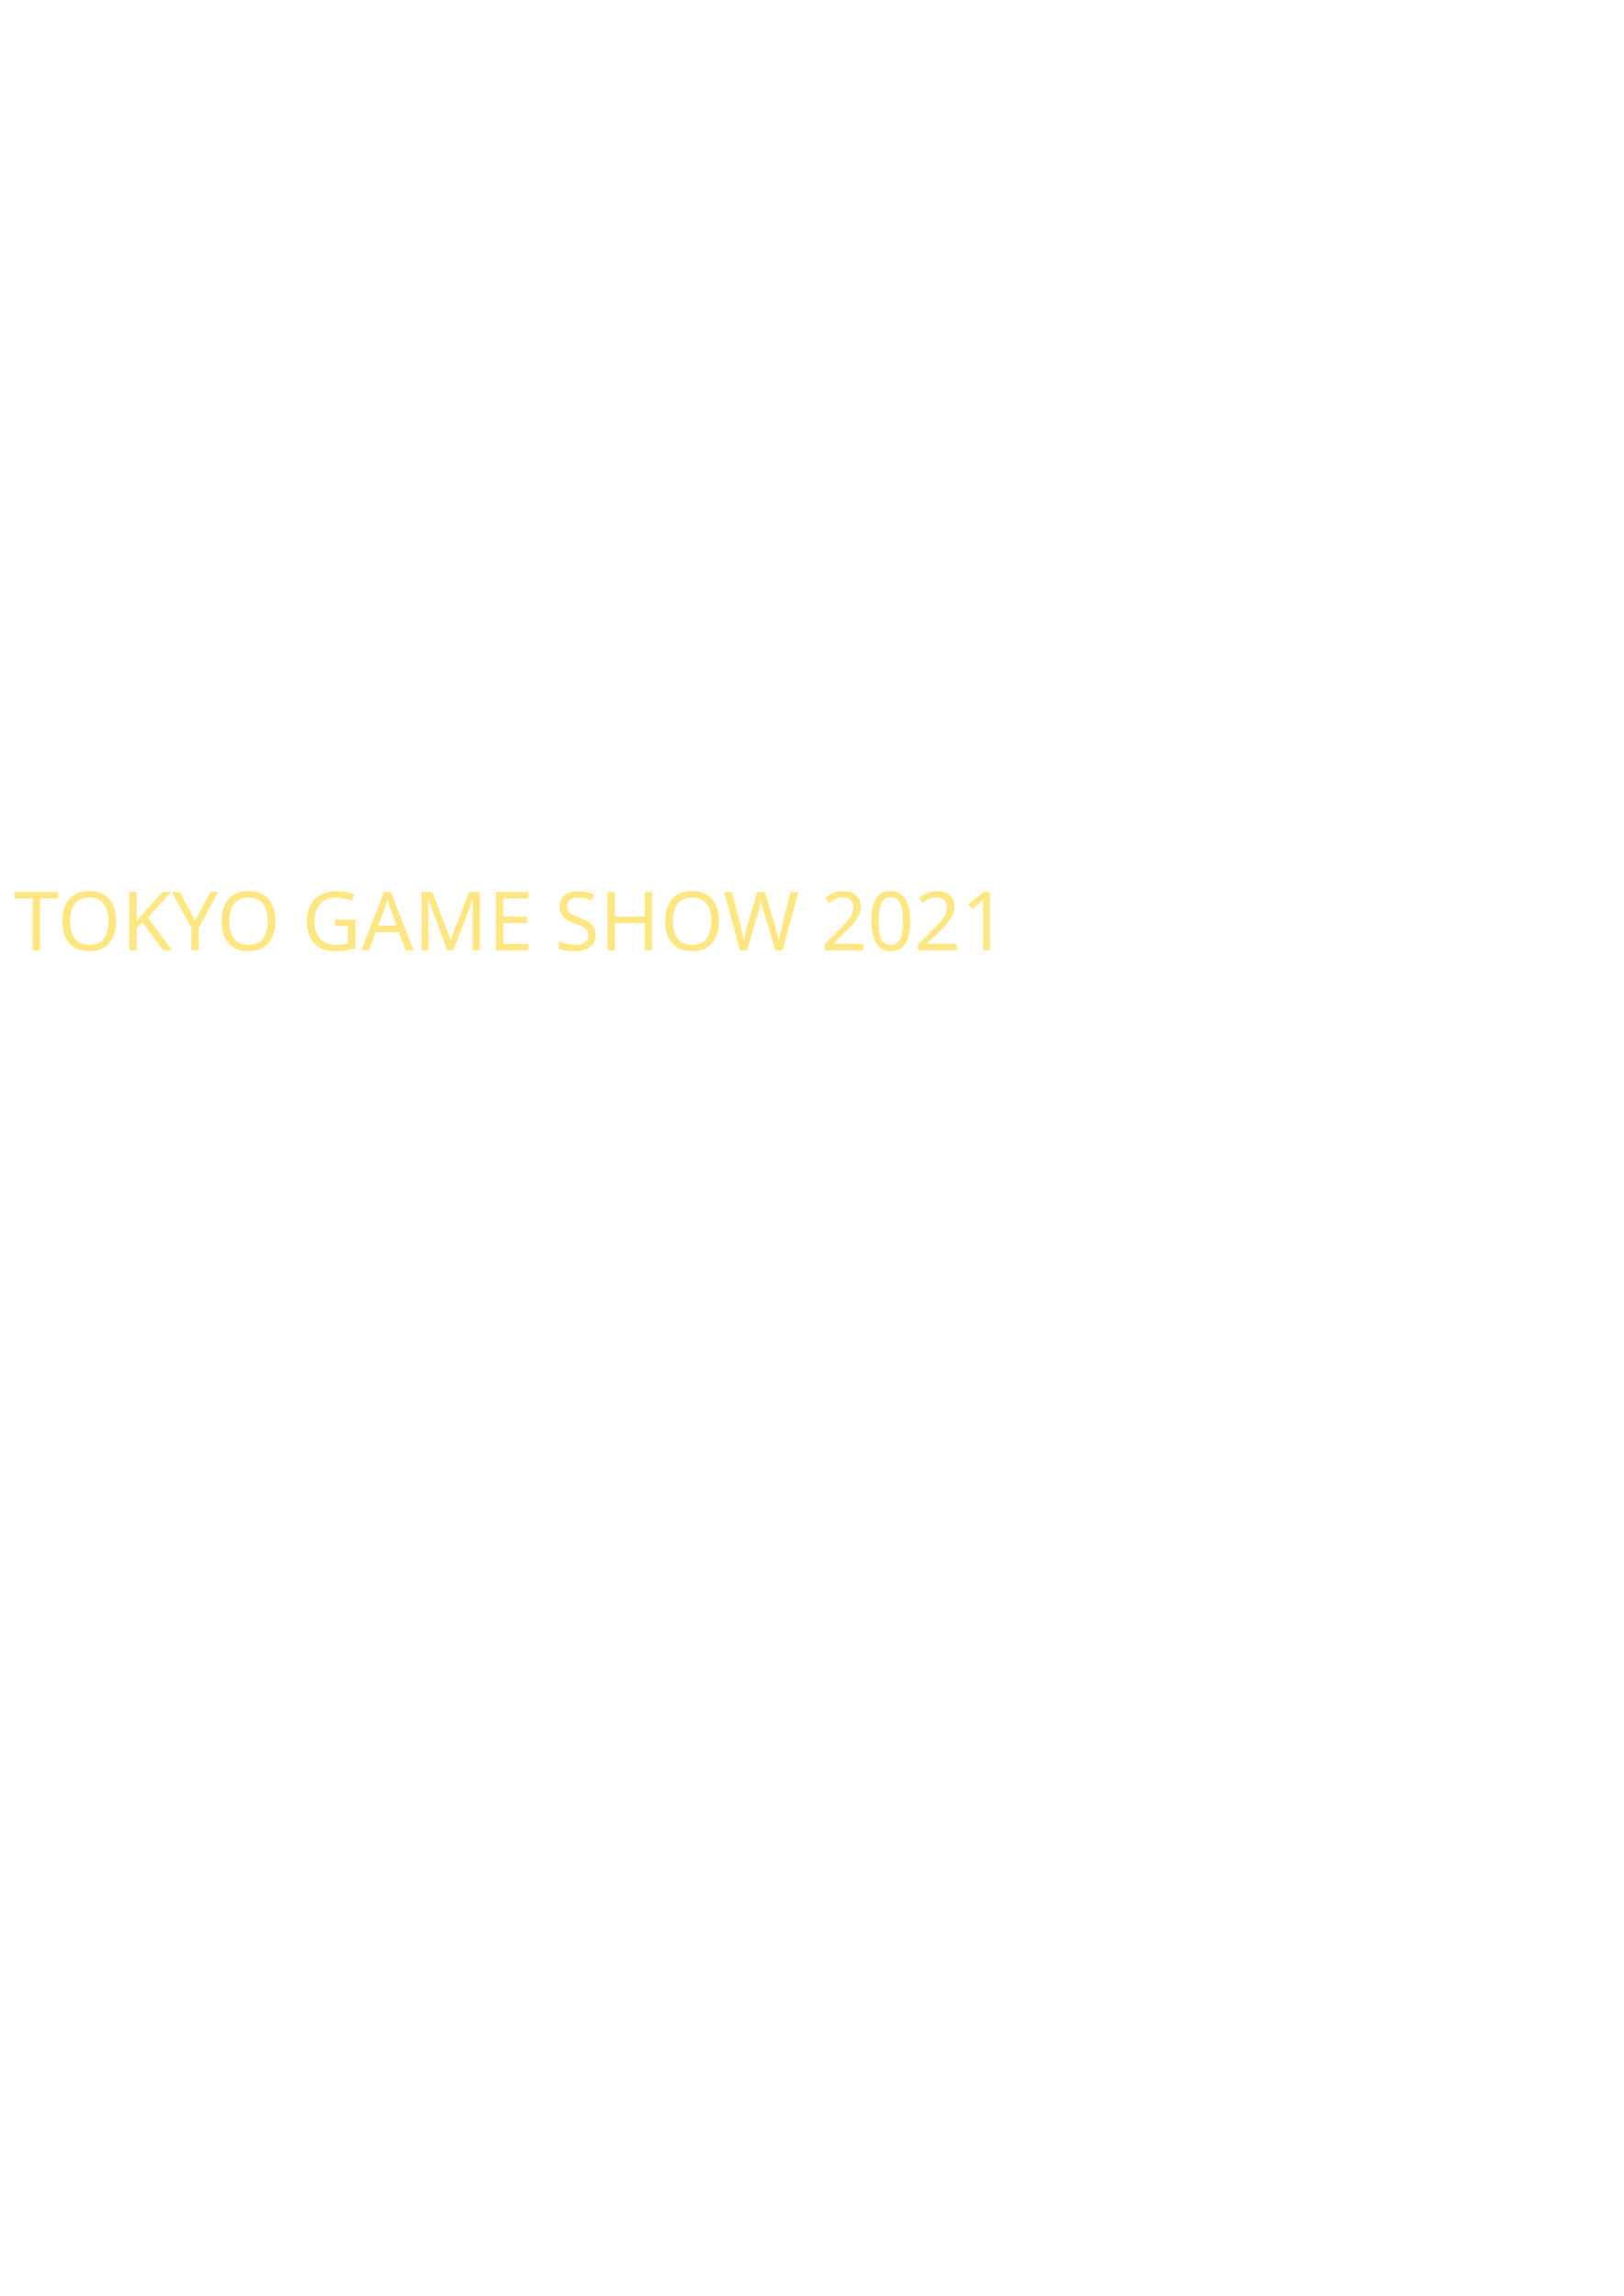
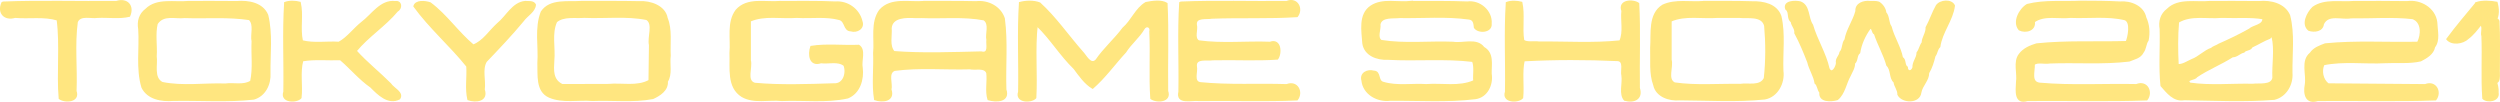
- <svg xmlns="http://www.w3.org/2000/svg" width="210mm" height="297mm" viewBox="0 0 210 297" version="1.1" id="svg5">
+ <svg xmlns="http://www.w3.org/2000/svg" width="206.159mm" height="8.4mm" viewBox="0 0 206.159 8.4" version="1.1" id="svg5">
  <defs id="defs2" />
-   <g id="layer1">
-     <text xml:space="preserve" style="font-style:normal;font-variant:normal;font-weight:normal;font-stretch:normal;font-size:10.583px;line-height:1.25;font-family:QType;-inkscape-font-specification:QType;fill:#ffe680;fill-opacity:1;stroke:none;stroke-width:0.265" x="1.746" y="122.934" id="text3597">
-       <tspan id="tspan3595" style="font-style:normal;font-variant:normal;font-weight:normal;font-stretch:normal;font-family:QType;-inkscape-font-specification:QType;fill:#ffe680;stroke-width:0.265" x="1.746" y="122.934">TOKYO GAME SHOW 2021</tspan>
-     </text>
+   <g id="layer1" transform="translate(-2.255709,-116.1381)">
+     <path style="fill:#ffe680;fill-opacity:1;stroke:#ffe680;stroke-width:0.125;stroke-opacity:1" d="m 17.8,116.276 c -1.147,0.121 -2.589,-0.27 -3.503,0.63 -0.53,0.4 -0.695,0.983 -0.582,1.627 0.105,1.595 -0.203,3.264 0.266,4.813 0.466,0.946 1.605,1.131 2.554,1.054 2.213,-0.043 4.446,0.137 6.647,-0.109 0.926,-0.262 1.38,-1.224 1.318,-2.134 -0.021,-1.583 0.193,-3.215 -0.183,-4.766 -0.402,-0.991 -1.585,-1.186 -2.53,-1.107 -1.329,-0.015 -2.658,-0.008 -3.987,-0.008 z m -0.312,1.292 c 1.772,0.06 3.578,-0.099 5.333,0.167 0.451,0.442 0.12,1.255 0.242,1.809 -0.052,1.097 0.117,2.225 -0.117,3.298 -0.601,0.394 -1.418,0.144 -2.106,0.243 -1.74,-0.059 -3.5,0.223 -5.207,-0.126 -0.772,-0.405 -0.417,-1.492 -0.515,-2.184 0.059,-0.884 -0.123,-1.864 0.085,-2.685 0.55,-0.807 1.476,-0.43 2.285,-0.523 z" id="path12255" />
+     <path style="fill:#ffe680;fill-opacity:1;stroke:#ffe680;stroke-width:0.125;stroke-opacity:1" d="m 2.433,116.364 c -0.371,0.837 0.194,1.442 1.066,1.188 1.15,0.101 2.39,-0.119 3.49,0.216 0.276,2.143 -0.013,4.349 0.167,6.491 0.451,0.333 1.671,0.277 1.351,-0.612 0.079,-1.901 -0.151,-3.826 0.105,-5.705 0.271,-0.628 1.155,-0.3 1.671,-0.387 0.877,-0.049 1.801,0.111 2.646,-0.092 0.371,-0.843 -0.188,-1.465 -1.071,-1.188 -3.11,0.035 -6.249,-0.069 -9.34,0.051 z" id="path12294" />
+     <path style="fill:#ffe680;fill-opacity:1;stroke:#ffe680;stroke-width:0.125;stroke-opacity:1" d="m 25.748,116.364 c -0.156,2.424 -0.022,4.901 -0.067,7.345 -0.3,0.863 1.024,0.897 1.38,0.495 0.116,-1.012 -0.12,-2.091 0.143,-3.068 1.031,-0.18 2.075,-0.051 3.122,-0.093 0.862,0.737 1.585,1.621 2.508,2.26 0.603,0.606 1.436,1.458 2.363,0.976 0.348,-0.511 -0.517,-0.852 -0.742,-1.221 -0.923,-0.93 -1.964,-1.744 -2.841,-2.72 1.013,-1.228 2.384,-2.073 3.405,-3.299 0.387,-0.208 0.343,-0.828 -0.163,-0.753 -1.202,-0.148 -1.922,1.084 -2.768,1.713 -0.644,0.511 -1.189,1.27 -1.886,1.642 -1.006,-0.063 -2.06,0.125 -3.026,-0.122 -0.232,-1.044 0.063,-2.149 -0.181,-3.177 -0.372,-0.099 -0.885,-0.128 -1.246,0.022 z" id="path12333" />
+     <path style="fill:#ffe680;fill-opacity:1;stroke:#ffe680;stroke-width:0.125;stroke-opacity:1" d="m 45.556,116.276 c -1.027,0.102 -1.524,1.228 -2.258,1.817 -0.658,0.585 -1.174,1.457 -2.015,1.774 -1.264,-1.054 -2.218,-2.492 -3.549,-3.479 -0.418,-0.146 -1.202,-0.221 -1.331,0.266 1.294,1.78 2.984,3.23 4.365,4.947 0.059,0.908 -0.118,1.866 0.089,2.743 0.652,0.226 1.628,0.112 1.313,-0.821 0.103,-0.755 -0.214,-1.674 0.17,-2.319 1.047,-1.099 2.096,-2.193 3.061,-3.361 0.308,-0.437 0.957,-0.755 0.99,-1.322 -0.145,-0.299 -0.567,-0.222 -0.835,-0.243 z" id="path12372" />
+     <path style="fill:#ffe680;fill-opacity:1;stroke:#ffe680;stroke-width:0.125;stroke-opacity:1" d="m 50.206,116.273 c -1.088,0.091 -2.585,-0.217 -3.294,0.842 -0.529,1.333 -0.184,2.828 -0.281,4.224 0.038,0.96 -0.163,2.321 0.925,2.795 1.109,0.475 2.391,0.169 3.563,0.272 1.654,-0.068 3.346,0.149 4.978,-0.16 0.562,-0.257 1.231,-0.683 1.173,-1.39 0.386,-0.594 0.143,-1.438 0.235,-2.122 -0.053,-1.019 0.136,-2.164 -0.25,-3.094 -0.164,-0.997 -1.38,-1.405 -2.278,-1.344 -1.59,-0.036 -3.18,-0.017 -4.77,-0.024 z m 0.235,1.277 c 1.712,0.074 3.477,-0.157 5.144,0.178 0.602,0.384 0.097,1.458 0.247,2.124 -0.013,0.978 -0.025,1.956 -0.038,2.934 -1.014,0.553 -2.263,0.224 -3.369,0.333 -1.268,0.005 -2.536,0.007 -3.804,0.011 -0.835,-0.397 -0.76,-1.205 -0.714,-2 0.103,-1.062 -0.221,-2.21 0.228,-3.206 0.609,-0.512 1.574,-0.309 2.305,-0.375 z" id="path12411" />
+     <path style="fill:#ffe680;fill-opacity:1;stroke:#ffe680;stroke-width:0.125;stroke-opacity:1" d="m 66.608,116.275 c -1.203,0.119 -2.716,-0.336 -3.632,0.705 -0.752,0.993 -0.397,2.364 -0.505,3.52 0.054,1.213 -0.248,2.832 0.981,3.585 0.98,0.564 2.208,0.205 3.281,0.324 1.805,-0.079 3.657,0.181 5.432,-0.214 0.962,-0.39 1.294,-1.504 1.174,-2.462 -0.122,-0.585 0.288,-1.49 -0.264,-1.842 -1.307,0.057 -2.663,-0.116 -3.938,0.089 -0.226,0.652 -0.112,1.628 0.821,1.313 0.618,0.086 1.394,-0.179 1.916,0.231 0.245,0.644 -0.045,1.608 -0.864,1.543 -2.161,0.066 -4.363,0.153 -6.516,-0.042 -0.754,-0.22 -0.221,-1.303 -0.38,-1.914 0,-1.084 0,-2.169 0,-3.253 1.197,-0.52 2.568,-0.204 3.846,-0.305 1.168,0.072 2.404,-0.128 3.532,0.181 0.508,0.157 0.353,0.92 0.925,0.929 0.498,0.157 1.108,-0.188 0.901,-0.763 -0.228,-0.988 -1.171,-1.66 -2.179,-1.581 -1.508,-0.071 -3.02,-0.034 -4.53,-0.043 z" id="path12450" />
+     <path style="fill:#ffe680;fill-opacity:1;stroke:#ffe680;stroke-width:0.125;stroke-opacity:1" d="m 78.469,116.276 c -1.214,0.118 -2.739,-0.338 -3.662,0.713 -0.72,1.005 -0.378,2.361 -0.489,3.514 0.053,1.274 -0.127,2.597 0.077,3.839 0.652,0.227 1.629,0.113 1.314,-0.821 0.126,-0.483 -0.291,-1.353 0.308,-1.597 2.052,-0.278 4.152,-0.073 6.218,-0.131 0.414,0.104 1.237,-0.163 1.415,0.368 0.081,0.711 -0.116,1.489 0.097,2.181 0.666,0.198 1.767,0.18 1.438,-0.821 -0.064,-1.949 0.132,-3.921 -0.126,-5.856 -0.307,-0.96 -1.336,-1.484 -2.308,-1.368 -1.427,-0.034 -2.854,-0.018 -4.282,-0.022 z m -0.218,1.292 c 1.71,0.07 3.459,-0.131 5.147,0.189 0.514,0.356 0.148,1.15 0.259,1.673 -0.053,0.37 0.209,1.188 -0.485,1.007 -2.399,0.055 -4.813,0.155 -7.199,-0.028 -0.444,-0.517 -0.191,-1.337 -0.248,-1.955 0.081,-0.95 1.292,-0.925 1.999,-0.883 0.174,-10e-4 0.359,-0.003 0.527,-0.003 z" id="path12489" />
+     <path style="fill:#ffe680;fill-opacity:1;stroke:#ffe680;stroke-width:0.125;stroke-opacity:1" d="m 86.342,116.364 c -0.156,2.424 -0.022,4.901 -0.067,7.345 -0.3,0.863 1.024,0.897 1.38,0.495 0.107,-1.96 -0.101,-4.074 0.113,-5.965 1.135,1.09 1.949,2.464 3.073,3.548 0.437,0.584 0.885,1.242 1.517,1.615 1.001,-0.867 1.806,-2 2.713,-2.983 0.428,-0.681 1.097,-1.202 1.503,-1.893 0.196,-0.364 0.632,-0.189 0.517,0.211 0.093,1.836 -0.046,3.699 0.084,5.521 0.451,0.333 1.671,0.277 1.351,-0.612 -0.035,-2.403 0.069,-4.836 -0.051,-7.22 -0.448,-0.28 -1.179,-0.17 -1.725,-0.062 -0.832,0.488 -1.156,1.478 -1.878,2.099 -0.701,0.941 -1.561,1.665 -2.215,2.625 -0.473,0.499 -0.873,-0.404 -1.156,-0.673 -1.173,-1.33 -2.19,-2.823 -3.502,-4.017 -0.501,-0.197 -1.158,-0.173 -1.654,-0.034 z" id="path12528" />
+     <path style="fill:#ffe680;fill-opacity:1;stroke:#ffe680;stroke-width:0.125;stroke-opacity:1" d="m 99.558,116.364 c -0.156,2.424 -0.022,4.901 -0.067,7.345 -0.236,1.039 1.033,0.626 1.636,0.701 2.694,-0.035 5.418,0.069 8.093,-0.051 0.482,-0.617 0.02,-1.566 -0.859,-1.223 -2.368,-0.08 -4.753,0.076 -7.112,-0.161 -0.643,-0.085 -0.25,-0.931 -0.351,-1.353 -0.099,-0.754 0.929,-0.492 1.377,-0.573 1.762,-0.046 3.573,0.067 5.325,-0.056 0.332,-0.451 0.277,-1.671 -0.612,-1.351 -1.962,-0.075 -3.946,0.151 -5.887,-0.118 -0.433,-0.249 -0.088,-0.95 -0.207,-1.345 -0.075,-0.682 0.867,-0.474 1.282,-0.559 2.345,-0.088 4.721,0.019 7.047,-0.129 0.48,-0.62 0.015,-1.566 -0.864,-1.215 -2.902,0.035 -5.833,-0.069 -8.717,0.051 z" id="path12567" />
+     <path style="fill:#ffe680;fill-opacity:1;stroke:#ffe680;stroke-width:0.125;stroke-opacity:1" d="m 118.626,116.275 c -1.082,0.128 -2.347,-0.26 -3.313,0.377 -1.004,0.675 -0.723,2.054 -0.653,3.077 0.149,0.961 1.168,1.324 2.03,1.278 2.338,0.136 4.704,-0.106 7.021,0.176 0.183,0.517 0.049,1.088 0.093,1.627 -1.224,0.549 -2.635,0.219 -3.933,0.323 -1.169,-0.077 -2.4,0.155 -3.535,-0.183 -0.531,-0.125 -0.206,-0.915 -0.802,-0.928 -0.502,-0.145 -1.123,0.15 -0.95,0.752 0.109,1.114 1.278,1.752 2.318,1.613 2.34,-0.018 4.701,0.153 7.028,-0.133 0.952,-0.138 1.417,-1.14 1.275,-2.021 -0.023,-0.779 0.221,-1.707 -0.597,-2.17 -0.589,-0.782 -1.692,-0.28 -2.526,-0.422 -1.975,-0.079 -3.978,0.164 -5.93,-0.148 -0.4,-0.275 -0.056,-0.935 -0.12,-1.348 0.141,-0.681 1.125,-0.516 1.652,-0.578 1.901,0.031 3.822,-0.141 5.71,0.122 0.414,0.048 0.426,0.404 0.464,0.724 0.308,0.457 1.422,0.381 1.345,-0.319 0.091,-1.043 -0.932,-1.917 -1.949,-1.774 -1.542,-0.06 -3.086,-0.04 -4.629,-0.044 z" id="path12606" />
+     <path style="fill:#ffe680;fill-opacity:1;stroke:#ffe680;stroke-width:0.125;stroke-opacity:1" d="m 126.489,116.364 c -0.156,2.424 -0.022,4.901 -0.067,7.345 -0.3,0.863 1.024,0.897 1.38,0.495 0.101,-1.009 -0.092,-2.105 0.124,-3.07 2.576,-0.139 5.164,-0.133 7.739,-0.017 0.565,0.056 0.258,0.898 0.356,1.246 0.104,0.653 -0.233,1.538 0.207,2.024 0.758,0.216 1.485,-0.09 1.196,-0.99 -0.035,-2.32 0.069,-4.669 -0.051,-6.971 -0.451,-0.332 -1.671,-0.277 -1.351,0.612 -0.084,0.82 0.168,1.731 -0.171,2.489 -2.213,0.231 -4.461,0.073 -6.688,0.093 -0.398,-0.063 -0.975,0.077 -1.273,-0.144 -0.17,-1.026 0.07,-2.121 -0.155,-3.135 -0.372,-0.099 -0.885,-0.128 -1.246,0.022 z" id="path12645" />
+     <path style="fill:#ffe680;fill-opacity:1;stroke:#ffe680;stroke-width:0.125;stroke-opacity:1" d="m 142.774,116.276 c -1.118,0.104 -2.352,-0.185 -3.398,0.303 -1.17,0.723 -0.897,2.319 -0.98,3.487 0.033,1.024 -0.103,2.121 0.25,3.078 0.193,0.936 1.264,1.286 2.116,1.208 2.337,0.012 4.691,0.168 7.018,-0.071 1.032,-0.181 1.619,-1.306 1.482,-2.292 -0.062,-1.499 0.178,-3.046 -0.166,-4.515 -0.348,-0.981 -1.437,-1.193 -2.356,-1.171 -1.321,-0.044 -2.644,-0.027 -3.966,-0.029 z m 2.888,1.276 c 0.701,0.083 1.895,-0.191 2.133,0.709 0.126,1.434 0.129,2.897 -0.029,4.331 -0.352,0.733 -1.359,0.412 -2.002,0.522 -1.803,-0.029 -3.629,0.136 -5.419,-0.119 -0.651,-0.323 -0.14,-1.318 -0.301,-1.922 0,-1.072 0,-2.144 0,-3.215 1.197,-0.52 2.568,-0.204 3.846,-0.305 0.593,7e-5 1.185,-0.004 1.773,5.3e-4 z" id="path12684" />
+     <path style="fill:#ffe680;fill-opacity:1;stroke:#ffe680;stroke-width:0.125;stroke-opacity:1" d="m 156.479,116.276 c -0.523,-0.06 -1.207,0.15 -1.162,0.785 -0.217,0.814 -0.763,1.534 -0.898,2.352 -0.257,0.306 -0.143,0.738 -0.414,1.038 -0.035,0.312 -0.368,0.515 -0.291,0.887 -0.015,0.303 -0.382,1.003 -0.65,0.454 -0.27,-1.245 -1,-2.358 -1.354,-3.59 -0.413,-0.579 -0.22,-1.605 -0.991,-1.889 -0.415,-0.101 -1.423,-0.089 -1.184,0.572 0.35,0.241 0.086,0.805 0.451,1.039 0.04,0.358 0.342,0.555 0.295,0.944 0.403,0.737 0.751,1.58 1.068,2.394 0.134,0.599 0.511,1.12 0.6,1.729 0.234,0.186 0.201,0.538 0.399,0.766 -0.094,0.785 0.916,0.73 1.422,0.578 0.582,-0.469 0.685,-1.327 1.044,-1.963 0.139,-0.323 0.368,-0.634 0.356,-1.013 0.277,-0.238 0.137,-0.643 0.426,-0.872 0.11,-0.714 0.436,-1.432 0.861,-2.008 0.23,-0.116 0.173,0.38 0.391,0.449 0.286,0.879 0.773,1.697 1.021,2.594 0.394,0.385 0.205,1.044 0.595,1.381 0.045,0.377 0.329,0.634 0.318,1.033 0.337,0.678 1.751,0.705 1.856,-0.17 0.11,-0.61 0.647,-0.996 0.645,-1.616 0.256,-0.427 0.407,-0.925 0.517,-1.384 0.196,-0.253 0.168,-0.555 0.404,-0.776 0.157,-1.196 1.06,-2.189 1.204,-3.385 -0.224,-0.519 -1.168,-0.435 -1.458,0.005 -0.333,0.585 -0.53,1.23 -0.842,1.789 0.023,0.462 -0.31,0.81 -0.327,1.26 -0.196,0.27 -0.217,0.563 -0.419,0.823 -0.001,0.447 -0.362,0.754 -0.338,1.22 -0.119,0.38 -0.494,0.393 -0.501,-0.02 -0.267,-0.18 -0.109,-0.623 -0.405,-0.793 -0.167,-0.881 -0.706,-1.659 -0.927,-2.536 -0.257,-0.358 -0.151,-0.843 -0.442,-1.173 -0.035,-0.352 -0.275,-0.67 -0.561,-0.849 -0.229,-0.068 -0.473,-0.053 -0.709,-0.054 z" id="path12760" />
+     <path style="fill:#ffe680;fill-opacity:1;stroke:#ffe680;stroke-width:0.125;stroke-opacity:1" d="m 173.865,116.255 c -1.472,0.075 -3.004,-0.097 -4.438,0.27 -0.632,0.376 -1.193,1.436 -0.65,2.065 0.526,0.257 1.334,0.043 1.22,-0.664 0.852,-0.606 2.032,-0.259 3.007,-0.373 1.488,0.066 3.017,-0.154 4.476,0.192 0.572,0.21 0.273,1.507 0.131,1.837 -2.469,0.07 -4.957,-0.065 -7.414,0.193 -0.526,0.158 -1.057,0.377 -1.411,0.849 -0.477,0.622 -0.107,1.551 -0.223,2.298 -0.036,0.697 -0.178,1.813 0.888,1.487 3.276,-0.034 6.581,0.069 9.839,-0.051 0.482,-0.619 0.024,-1.581 -0.862,-1.226 -2.658,-0.055 -5.326,0.118 -7.972,-0.116 -0.79,-0.087 -0.43,-1.006 -0.464,-1.568 0.26,-0.258 0.899,-0.049 1.287,-0.135 2.182,-0.085 4.388,0.101 6.558,-0.159 0.394,-0.175 0.901,-0.241 1.13,-0.699 0.238,-0.312 0.199,-0.694 0.413,-0.997 0.128,-0.627 0.072,-1.308 -0.192,-1.867 -0.19,-0.941 -1.246,-1.347 -2.118,-1.271 -1.068,-0.057 -2.137,-0.065 -3.206,-0.065 z" id="path12838" />
+     <path style="fill:#ffe680;fill-opacity:1;stroke:#ffe680;stroke-width:0.125;stroke-opacity:1" d="m 184.496,116.276 c -1.147,0.121 -2.589,-0.27 -3.503,0.63 -0.529,0.4 -0.695,0.982 -0.585,1.626 0.046,1.554 -0.092,3.142 0.069,4.675 0.492,0.559 1.045,1.291 1.896,1.136 2.475,0.035 4.967,0.166 7.435,-0.034 0.955,-0.238 1.506,-1.208 1.432,-2.158 -0.025,-1.576 0.205,-3.208 -0.194,-4.748 -0.42,-0.953 -1.551,-1.205 -2.497,-1.117 -1.351,-0.018 -2.702,-0.009 -4.053,-0.01 z m 1.129,1.278 c 1.07,0.044 2.208,-0.066 3.25,0.112 0.06,0.561 -0.819,0.592 -1.13,0.895 -0.812,0.457 -1.678,0.871 -2.513,1.238 -0.167,0.124 -0.46,0.189 -0.62,0.343 -0.577,0.193 -1.019,0.714 -1.614,0.929 -0.355,0.159 -0.779,0.445 -1.141,0.409 -0.06,-1.179 -0.069,-2.346 0.029,-3.525 1.054,-0.639 2.381,-0.294 3.547,-0.401 0.065,9e-5 0.129,-2.6e-4 0.194,-2.6e-4 z m 4.015,1.622 c 0.256,1.069 0.015,2.267 0.065,3.396 -0.14,0.667 -1.135,0.462 -1.684,0.534 -1.722,-0.039 -3.48,0.153 -5.18,-0.096 -0.383,-0.36 0.437,-0.297 0.544,-0.538 0.913,-0.629 2.02,-1.059 2.969,-1.667 0.383,-0.005 0.584,-0.309 0.939,-0.385 0.159,-0.218 0.533,-0.13 0.664,-0.422 0.515,-0.232 0.973,-0.533 1.478,-0.721 0.058,-0.084 0.087,-0.131 0.205,-0.101 z" id="path12877" />
+     <path style="fill:#ffe680;fill-opacity:1;stroke:#ffe680;stroke-width:0.125;stroke-opacity:1" d="m 196.374,116.277 c -1.111,0.108 -2.415,-0.215 -3.382,0.473 -0.453,0.439 -0.947,1.395 -0.339,1.872 0.456,0.149 1.124,0.07 1.181,-0.503 0.419,-0.881 1.52,-0.386 2.294,-0.528 1.696,0.022 3.401,-0.126 5.084,0.065 0.797,0.284 0.756,1.361 0.426,1.983 -2.543,0.057 -5.107,-0.119 -7.639,0.133 -0.436,0.17 -0.923,0.327 -1.214,0.757 -0.766,0.624 -0.268,1.729 -0.407,2.58 -0.15,0.781 0.03,1.609 1.013,1.3 3.234,-0.035 6.498,0.069 9.714,-0.051 0.482,-0.617 0.02,-1.567 -0.86,-1.223 -2.663,-0.021 -5.325,-0.043 -7.988,-0.064 -0.499,-0.351 -0.618,-1.118 -0.377,-1.617 1.659,-0.337 3.382,-0.075 5.071,-0.165 0.969,-0.051 1.973,0.068 2.921,-0.149 0.453,-0.237 1.029,-0.553 1.132,-1.13 0.432,-0.546 0.198,-1.38 0.179,-2.032 -0.137,-1.145 -1.339,-1.847 -2.43,-1.687 -1.46,-0.026 -2.92,-0.013 -4.379,-0.014 z m 5.63,4.667 c -0.035,0.117 0.013,-0.065 0,0 z" id="path12916" />
+     <path style="fill:#ffe680;fill-opacity:1;stroke:#ffe680;stroke-width:0.125;stroke-opacity:1" d="m 207.813,117.828 c -0.054,1.665 -0.102,3.369 0.021,5.025 0.682,0.381 0.472,-0.685 0.508,-1.05 0.005,-1.31 0.032,-2.623 -0.03,-3.931 -0.092,-0.23 -0.372,-0.257 -0.5,-0.044 z" id="path12955" />
+     <path style="fill:#ffe680;fill-opacity:1;stroke:#ffe680;stroke-width:0.125;stroke-opacity:1" d="m 206.457,116.37 c -0.812,0.987 -1.668,1.982 -2.412,2.995 0.369,0.465 1.287,0.368 1.721,-0.056 0.418,-0.299 0.753,-0.745 1.053,-1.127 0.252,0.117 0.022,0.678 0.124,0.929 0.069,1.712 -0.051,3.45 0.073,5.146 0.349,0.341 1.349,0.204 1.225,-0.477 0.056,-0.715 -0.406,-1.316 -0.294,-2.042 0.004,-1.284 -0.085,-2.583 0.071,-3.859 0.335,-0.412 0.262,-1.074 0.135,-1.539 -0.515,-0.09 -1.197,-0.145 -1.697,0.029 z" id="path12994" />
  </g>
</svg>
